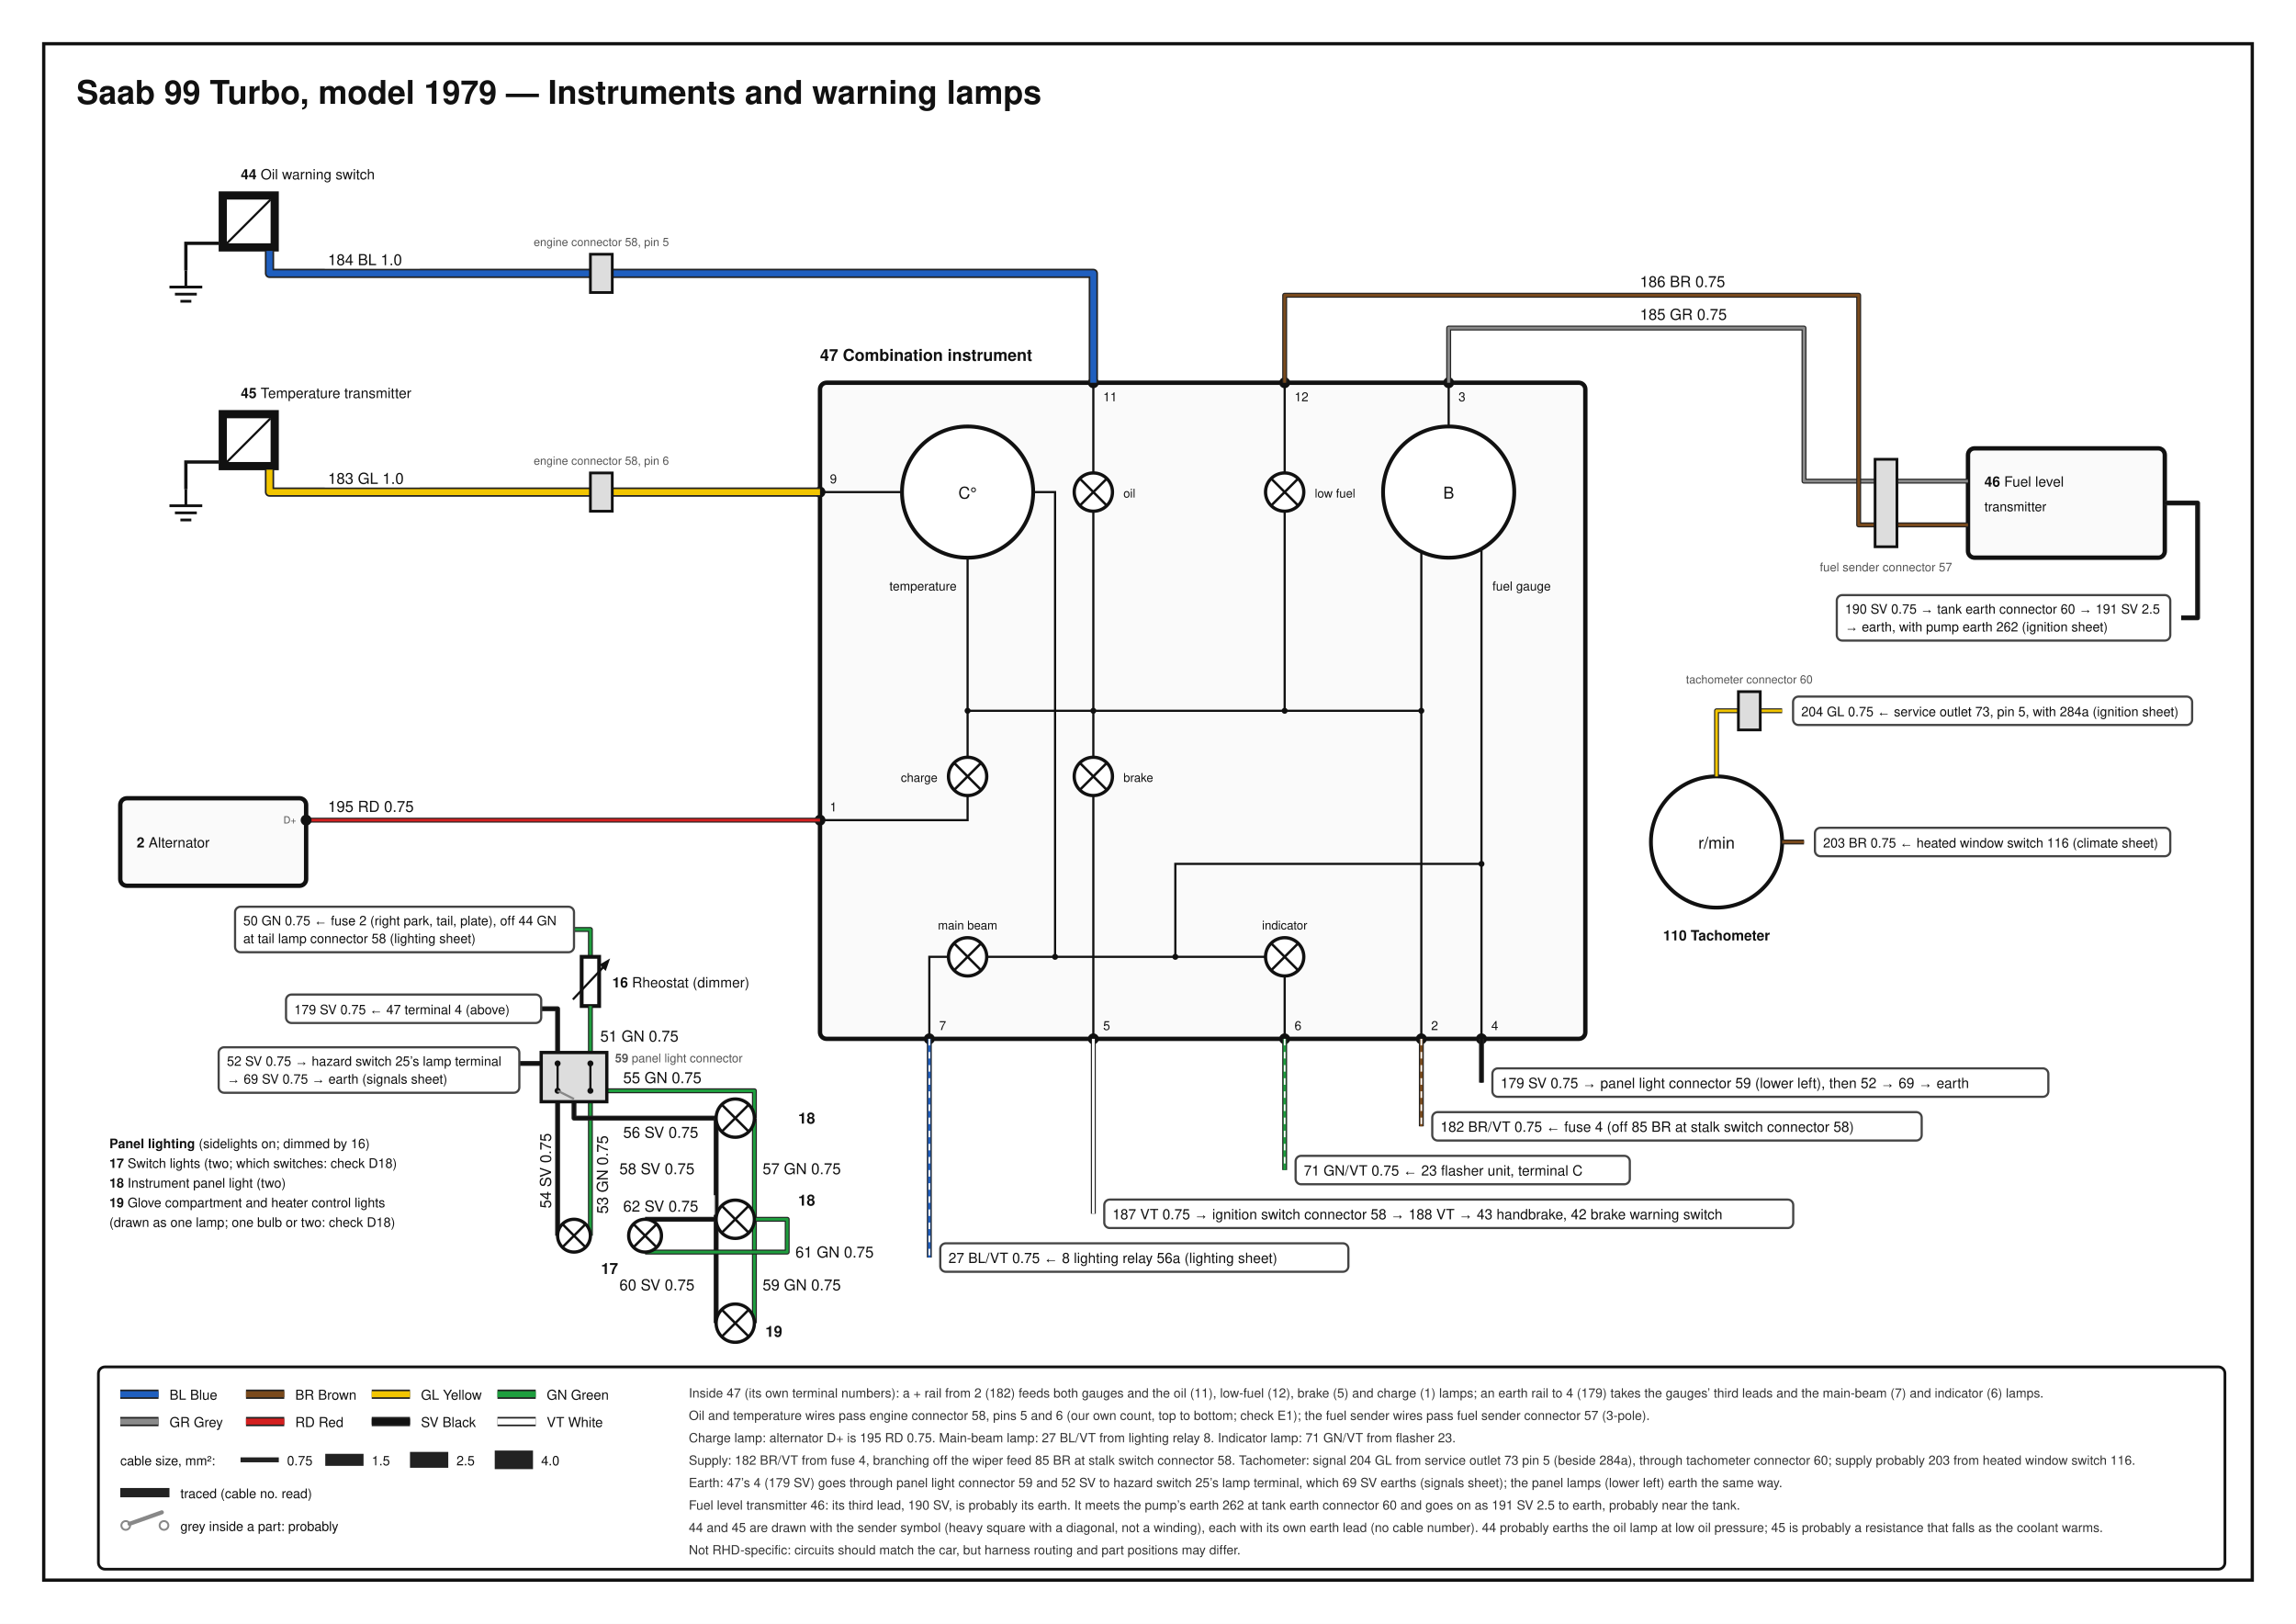
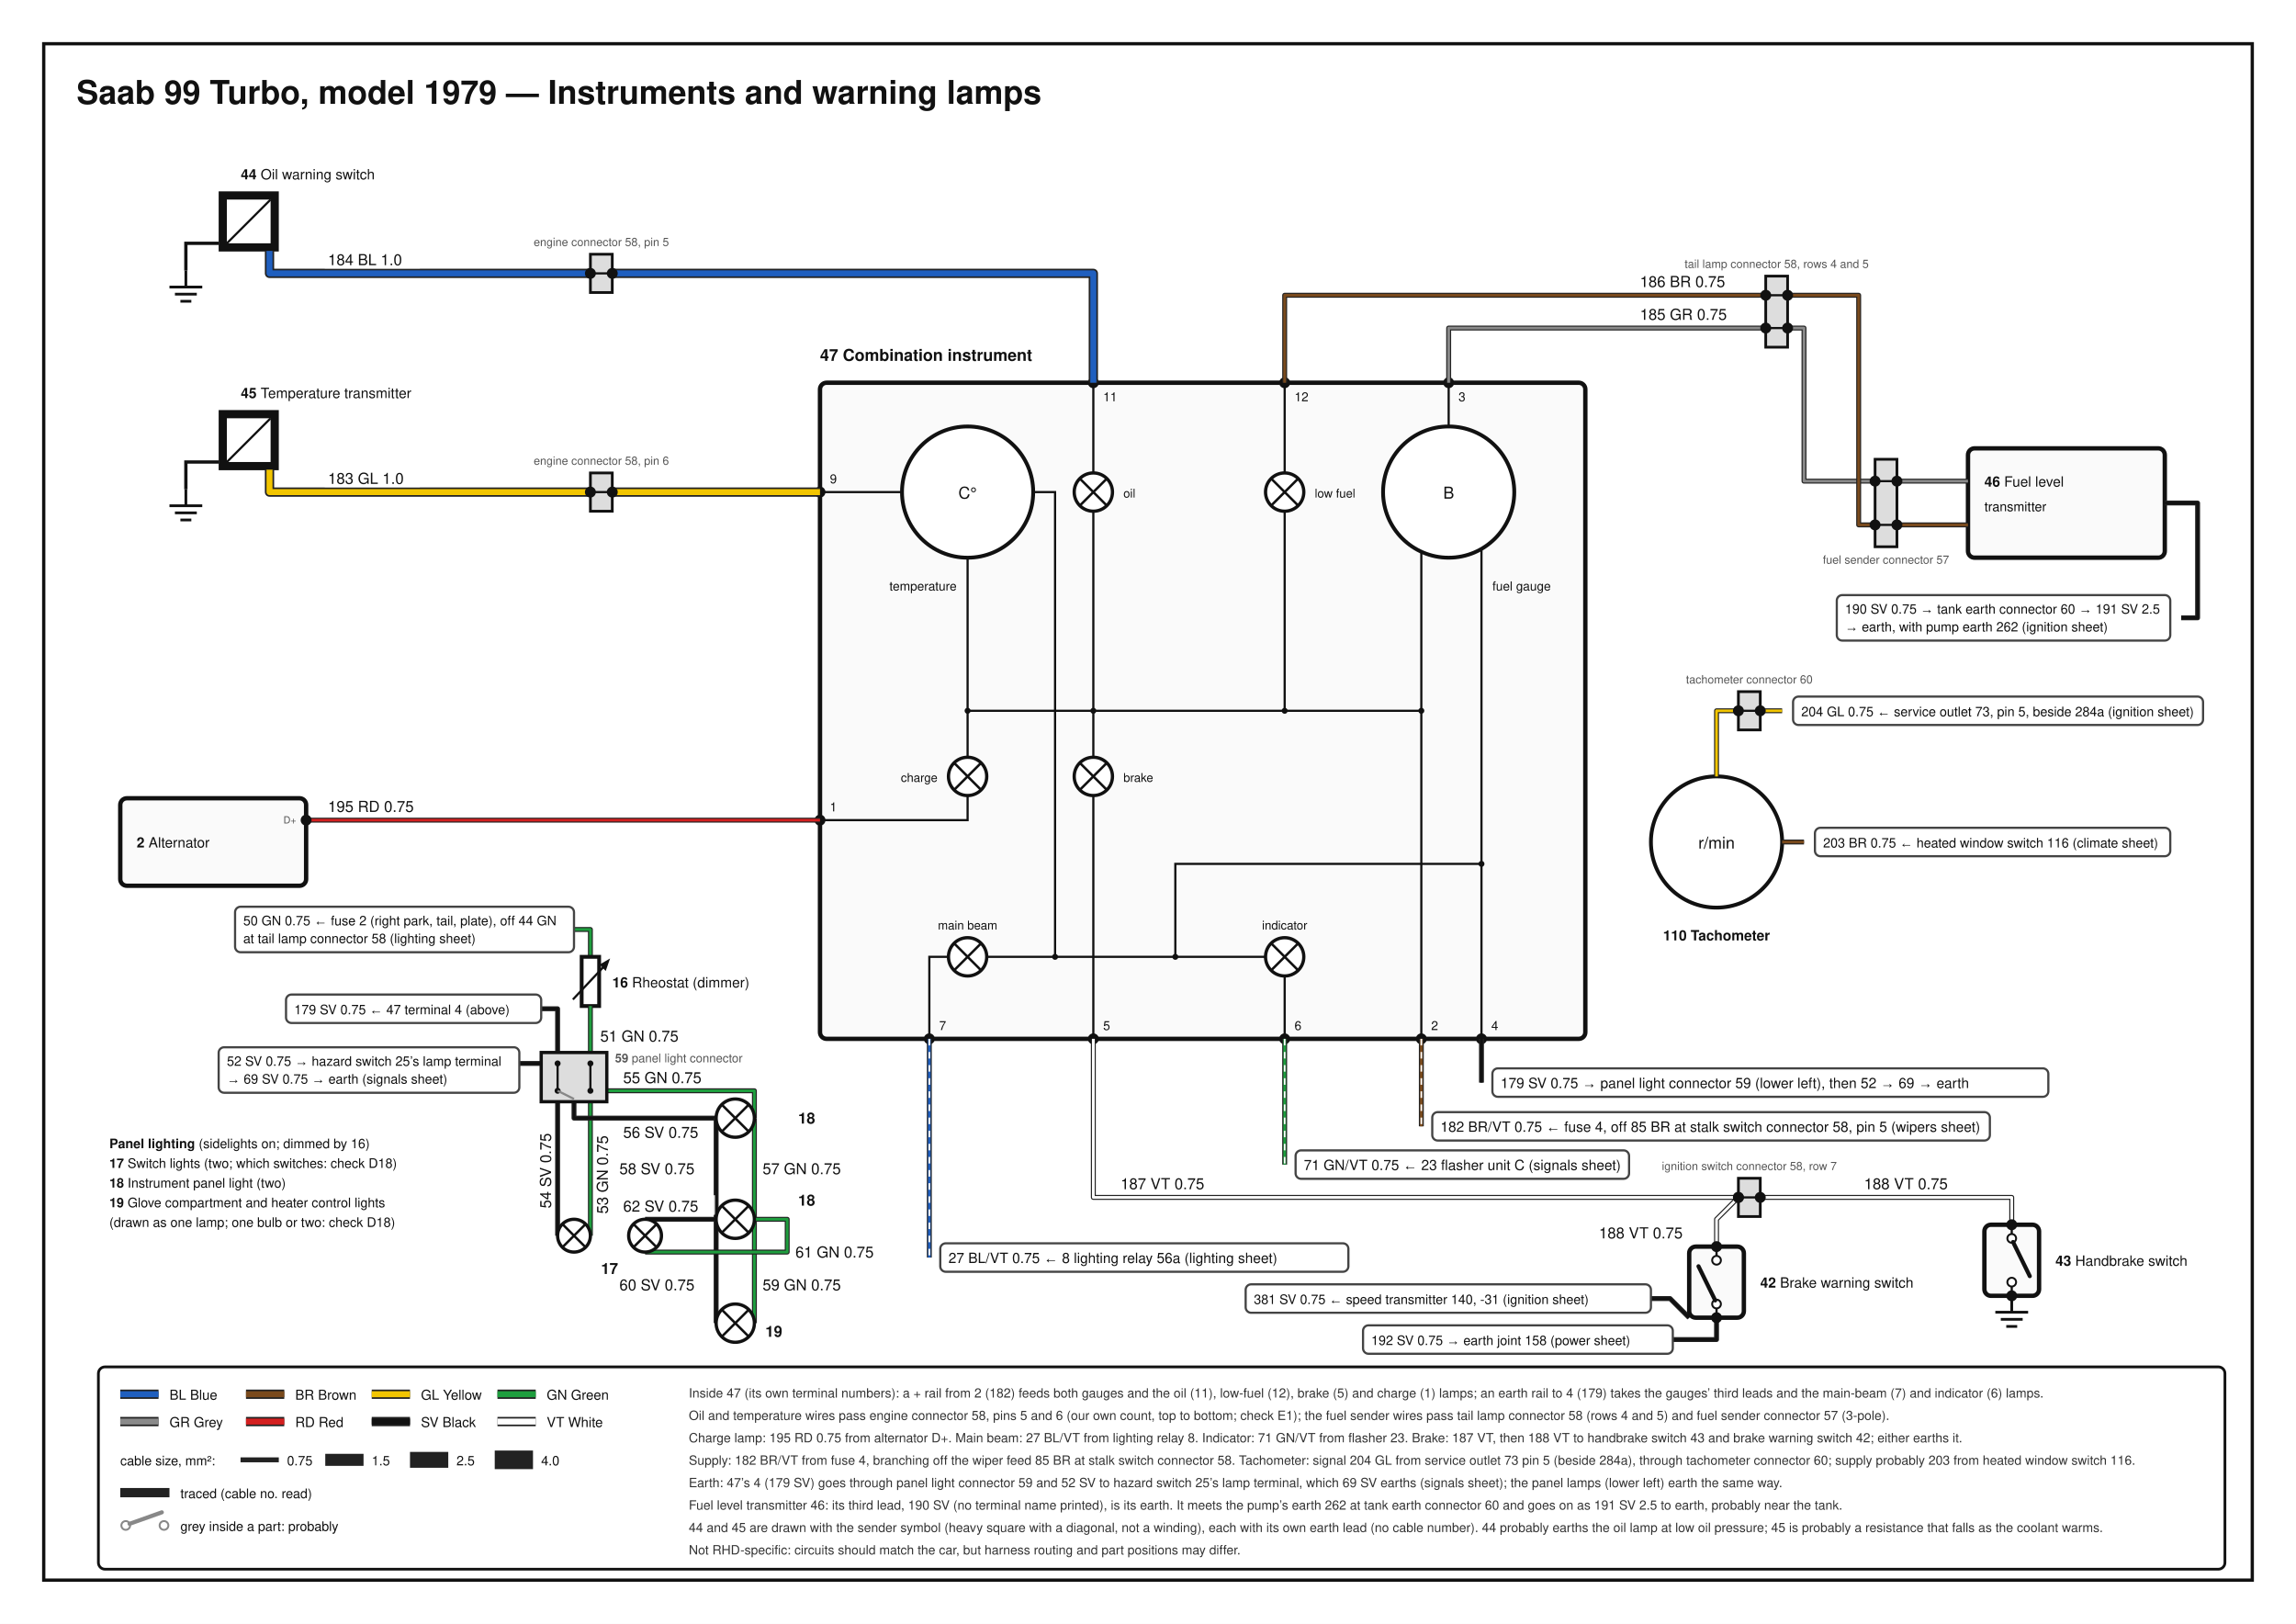
<svg xmlns="http://www.w3.org/2000/svg" width="420mm" height="297mm" viewBox="0 0 420 297" font-family="Helvetica, Arial, sans-serif">
  <rect width="420" height="297" fill="#fff" />
  <rect x="8" y="8" width="404" height="281" fill="none" stroke="#111" stroke-width=".6" />
  <text x="14" y="19" font-size="6" text-anchor="start" font-weight="bold" fill="#111">Saab 99 Turbo, model 1979 — Instruments and warning lamps</text>
  <rect x="150" y="70" width="140" height="120" rx="1.2" fill="#fafafa" stroke="#111" stroke-width="0.8" />
  <text x="150" y="66" font-size="3" text-anchor="start" font-weight="bold" fill="#111">47 Combination instrument</text>
  <circle cx="150" cy="90" r="1.0" fill="#111" />
  <text x="151.8" y="88.4" font-size="2.3" text-anchor="start" font-weight="normal" fill="#111">9</text>
  <circle cx="150" cy="150" r="1.0" fill="#111" />
  <text x="151.8" y="148.4" font-size="2.3" text-anchor="start" font-weight="normal" fill="#111">1</text>
  <circle cx="200" cy="70" r="1.0" fill="#111" />
  <text x="201.8" y="73.4" font-size="2.3" text-anchor="start" font-weight="normal" fill="#111">11</text>
  <circle cx="235" cy="70" r="1.0" fill="#111" />
  <text x="236.8" y="73.4" font-size="2.3" text-anchor="start" font-weight="normal" fill="#111">12</text>
  <circle cx="265" cy="70" r="1.0" fill="#111" />
  <text x="266.8" y="73.4" font-size="2.3" text-anchor="start" font-weight="normal" fill="#111">3</text>
  <circle cx="170" cy="190" r="1.0" fill="#111" />
  <text x="171.8" y="188.4" font-size="2.3" text-anchor="start" font-weight="normal" fill="#111">7</text>
  <circle cx="200" cy="190" r="1.0" fill="#111" />
  <text x="201.8" y="188.4" font-size="2.3" text-anchor="start" font-weight="normal" fill="#111">5</text>
  <circle cx="235" cy="190" r="1.0" fill="#111" />
  <text x="236.8" y="188.4" font-size="2.3" text-anchor="start" font-weight="normal" fill="#111">6</text>
  <circle cx="260" cy="190" r="1.0" fill="#111" />
  <text x="261.8" y="188.4" font-size="2.3" text-anchor="start" font-weight="normal" fill="#111">2</text>
  <circle cx="271" cy="190" r="1.0" fill="#111" />
  <text x="272.8" y="188.4" font-size="2.3" text-anchor="start" font-weight="normal" fill="#111">4</text>
  <circle cx="177" cy="90" r="12" fill="#fff" stroke="#111" stroke-width=".7" />
  <text x="177" y="91.2" font-size="3" text-anchor="middle" font-weight="normal" fill="#111">C°</text>
  <path d="M150,90 L165,90" fill="none" stroke="#111" stroke-width=".4" />
  <text x="175" y="108" font-size="2.3" text-anchor="end" font-weight="normal" fill="#111">temperature</text>
  <path d="M177,102 L177,130" fill="none" stroke="#111" stroke-width=".4" />
  <circle cx="177" cy="130" r=".55" fill="#111" />
  <path d="M189,90 L193,90 L193,175" fill="none" stroke="#111" stroke-width=".4" />
  <circle cx="193" cy="175" r=".55" fill="#111" />
  <circle cx="265" cy="90" r="12" fill="#fff" stroke="#111" stroke-width=".7" />
  <text x="265" y="91.2" font-size="3" text-anchor="middle" font-weight="normal" fill="#111">B</text>
  <path d="M265,70 L265,78" fill="none" stroke="#111" stroke-width=".4" />
  <text x="273" y="108" font-size="2.3" text-anchor="start" font-weight="normal" fill="#111">fuel gauge</text>
  <path d="M260,100.91 L260,190" fill="none" stroke="#111" stroke-width=".4" />
  <circle cx="260" cy="130" r=".55" fill="#111" />
  <path d="M271,100.39 L271,190" fill="none" stroke="#111" stroke-width=".4" />
  <circle cx="271" cy="158" r=".55" fill="#111" />
  <path d="M177,130 L260,130" fill="none" stroke="#111" stroke-width=".4" />
  <path d="M200,70 L200,86.5" fill="none" stroke="#111" stroke-width=".4" />
  <circle cx="200" cy="90" r="3.5" fill="#fff" stroke="#111" stroke-width=".6" />
  <path d="M197.55,87.55 L202.45,92.45 M197.55,92.45 L202.45,87.55" stroke="#111" stroke-width=".45" />
  <path d="M200,93.5 L200,130" fill="none" stroke="#111" stroke-width=".4" />
  <circle cx="200" cy="130" r=".55" fill="#111" />
  <text x="205.5" y="91" font-size="2.2" text-anchor="start" font-weight="normal" fill="#111">oil</text>
  <path d="M235,70 L235,86.5" fill="none" stroke="#111" stroke-width=".4" />
  <circle cx="235" cy="90" r="3.5" fill="#fff" stroke="#111" stroke-width=".6" />
  <path d="M232.55,87.55 L237.45,92.45 M232.55,92.45 L237.45,87.55" stroke="#111" stroke-width=".45" />
  <path d="M235,93.5 L235,130" fill="none" stroke="#111" stroke-width=".4" />
  <circle cx="235" cy="130" r=".55" fill="#111" />
  <text x="240.5" y="91" font-size="2.2" text-anchor="start" font-weight="normal" fill="#111">low fuel</text>
  <path d="M200,130 L200,138.5" fill="none" stroke="#111" stroke-width=".4" />
  <circle cx="200" cy="142" r="3.5" fill="#fff" stroke="#111" stroke-width=".6" />
  <path d="M197.55,139.55 L202.45,144.45 M197.55,144.45 L202.45,139.55" stroke="#111" stroke-width=".45" />
  <path d="M200,145.5 L200,190" fill="none" stroke="#111" stroke-width=".4" />
  <text x="205.5" y="143" font-size="2.2" text-anchor="start" font-weight="normal" fill="#111">brake</text>
  <path d="M177,130 L177,138.5" fill="none" stroke="#111" stroke-width=".4" />
  <circle cx="177" cy="142" r="3.5" fill="#fff" stroke="#111" stroke-width=".6" />
  <path d="M174.55,139.55 L179.45,144.45 M174.55,144.45 L179.45,139.55" stroke="#111" stroke-width=".45" />
  <path d="M177,145.5 L177,150 L150,150" fill="none" stroke="#111" stroke-width=".4" />
  <text x="171.5" y="143" font-size="2.2" text-anchor="end" font-weight="normal" fill="#111">charge</text>
  <circle cx="177" cy="175" r="3.5" fill="#fff" stroke="#111" stroke-width=".6" />
  <path d="M174.55,172.55 L179.45,177.45 M174.55,177.45 L179.45,172.55" stroke="#111" stroke-width=".45" />
  <path d="M173.5,175 L170,175 L170,190" fill="none" stroke="#111" stroke-width=".4" />
  <text x="177" y="170" font-size="2.2" text-anchor="middle" font-weight="normal" fill="#111">main beam</text>
  <path d="M180.5,175 L231.5,175" fill="none" stroke="#111" stroke-width=".4" />
  <circle cx="215" cy="175" r=".55" fill="#111" />
  <path d="M215,175 L215,158 L271,158" fill="none" stroke="#111" stroke-width=".4" />
  <circle cx="235" cy="175" r="3.5" fill="#fff" stroke="#111" stroke-width=".6" />
  <path d="M232.55,172.55 L237.45,177.45 M232.55,177.45 L237.45,172.55" stroke="#111" stroke-width=".45" />
  <path d="M235,178.5 L235,190" fill="none" stroke="#111" stroke-width=".4" />
  <text x="235" y="170" font-size="2.2" text-anchor="middle" font-weight="normal" fill="#111">indicator</text>
  <rect x="40.75" y="35.75" width="9.5" height="9.5" fill="#fff" stroke="#111" stroke-width="1.5" />
  <path d="M41.5,44.5 L49.5,36.5" stroke="#111" stroke-width=".4" />
  <path d="M40,44.5 h-6 v5" stroke="#111" stroke-width=".6" fill="none" />
  <path d="M34,49.5 v3 M31,52.5 h6 M32,53.8 h4 M33,55.1 h2" stroke="#111" stroke-width=".5" fill="none" />
  <text x="45.5" y="32.8" font-size="2.6" text-anchor="middle" font-weight="bold" fill="#111">44</text>
  <text x="47.69" y="32.8" font-size="2.6" text-anchor="start" font-weight="normal" fill="#111">Oil warning switch</text>
  <path d="M49.3,45.9 L49.3,50 L200,50 L200,70" fill="none" stroke="#222" stroke-width="1.7" stroke-linejoin="round" />
  <path d="M49.3,45.9 L49.3,50 L200,50 L200,70" fill="none" stroke="#1f5fbf" stroke-width="1.1" stroke-linejoin="round" />
  <rect x="59.4" y="45.5" width="17.4" height="3.6" fill="#fff" opacity=".85" />
  <text x="60" y="48.5" font-size="2.8" text-anchor="start" font-weight="normal" fill="#111">184 BL 1.0</text>
  <rect x="108" y="46.5" width="4" height="7" fill="#ddd" stroke="#111" stroke-width=".5" />
+   <path d="M108,50 L112,50" fill="none" stroke="#111" stroke-width=".4" />
+   <circle cx="108" cy="50" r="1.0" fill="#111" />
+   <circle cx="112" cy="50" r="1.0" fill="#111" />
  <text x="110" y="45.0" font-size="2.1" text-anchor="middle" font-weight="normal" fill="#555">engine connector 58, pin 5</text>
  <rect x="40.75" y="75.75" width="9.5" height="9.5" fill="#fff" stroke="#111" stroke-width="1.5" />
  <path d="M41.5,84.5 L49.5,76.5" stroke="#111" stroke-width=".4" />
  <path d="M40,84.5 h-6 v5" stroke="#111" stroke-width=".6" fill="none" />
  <path d="M34,89.5 v3 M31,92.5 h6 M32,93.8 h4 M33,95.1 h2" stroke="#111" stroke-width=".5" fill="none" />
  <text x="45.5" y="72.8" font-size="2.6" text-anchor="middle" font-weight="bold" fill="#111">45</text>
  <text x="47.69" y="72.8" font-size="2.6" text-anchor="start" font-weight="normal" fill="#111">Temperature transmitter</text>
  <path d="M49.3,85.9 L49.3,90 L150,90" fill="none" stroke="#222" stroke-width="1.7" stroke-linejoin="round" />
  <path d="M49.3,85.9 L49.3,90 L150,90" fill="none" stroke="#f2c500" stroke-width="1.1" stroke-linejoin="round" />
  <rect x="59.4" y="85.5" width="17.4" height="3.6" fill="#fff" opacity=".85" />
  <text x="60" y="88.5" font-size="2.8" text-anchor="start" font-weight="normal" fill="#111">183 GL 1.0</text>
  <rect x="108" y="86.5" width="4" height="7" fill="#ddd" stroke="#111" stroke-width=".5" />
+   <path d="M108,90 L112,90" fill="none" stroke="#111" stroke-width=".4" />
+   <circle cx="108" cy="90" r="1.0" fill="#111" />
+   <circle cx="112" cy="90" r="1.0" fill="#111" />
  <text x="110" y="85.0" font-size="2.1" text-anchor="middle" font-weight="normal" fill="#555">engine connector 58, pin 6</text>
  <rect x="22" y="146" width="34" height="16" rx="1.2" fill="#fafafa" stroke="#111" stroke-width="0.8" />
  <text x="25" y="155" font-size="2.6" text-anchor="start" font-weight="normal" fill="#111">
    <tspan font-weight="bold">2</tspan> Alternator</text>
  <path d="M56,150 L150,150" fill="none" stroke="#222" stroke-width="0.9" stroke-linejoin="round" />
  <path d="M56,150 L150,150" fill="none" stroke="#d42020" stroke-width="0.5" stroke-linejoin="round" />
  <rect x="59.4" y="145.5" width="19.02" height="3.6" fill="#fff" opacity=".85" />
  <text x="60" y="148.5" font-size="2.8" text-anchor="start" font-weight="normal" fill="#111">195 RD 0.75</text>
  <circle cx="56" cy="150" r="1.0" fill="#111" />
  <text x="54.2" y="150.6" font-size="1.8" text-anchor="end" font-weight="normal" fill="#555">D+</text>
  <rect x="360" y="82" width="36" height="20" rx="1.2" fill="#fafafa" stroke="#111" stroke-width="0.8" />
  <text x="363" y="89" font-size="2.6" text-anchor="start" font-weight="normal" fill="#111">
    <tspan font-weight="bold">46</tspan> Fuel level</text>
  <text x="363" y="93.5" font-size="2.4" text-anchor="start" font-weight="normal" fill="#111">transmitter</text>
  <path d="M360,88 L330,88 L330,60 L265,60 L265,70" fill="none" stroke="#222" stroke-width="0.9" stroke-linejoin="round" />
  <path d="M360,88 L330,88 L330,60 L265,60 L265,70" fill="none" stroke="#8a8a8a" stroke-width="0.5" stroke-linejoin="round" />
  <rect x="299.4" y="55.5" width="19.02" height="3.6" fill="#fff" opacity=".85" />
  <text x="300" y="58.5" font-size="2.8" text-anchor="start" font-weight="normal" fill="#111">185 GR 0.75</text>
  <path d="M360,96 L340,96 L340,54 L235,54 L235,70" fill="none" stroke="#222" stroke-width="0.9" stroke-linejoin="round" />
  <path d="M360,96 L340,96 L340,54 L235,54 L235,70" fill="none" stroke="#7a4a1c" stroke-width="0.5" stroke-linejoin="round" />
  <rect x="299.4" y="49.5" width="19.02" height="3.6" fill="#fff" opacity=".85" />
  <text x="300" y="52.5" font-size="2.8" text-anchor="start" font-weight="normal" fill="#111">186 BR 0.75</text>
-   <rect x="343" y="84" width="4" height="16" fill="#ddd" stroke="#111" stroke-width=".5" />
-   <text x="345" y="104.5" font-size="2.2" text-anchor="middle" font-weight="normal" fill="#555">fuel sender connector 57</text>
+   <rect x="323" y="50.5" width="4" height="13" fill="#ddd" stroke="#111" stroke-width=".5" />
+   <path d="M323,54 L327,54" fill="none" stroke="#111" stroke-width=".4" />
+   <circle cx="323" cy="54" r="1.0" fill="#111" />
+   <circle cx="327" cy="54" r="1.0" fill="#111" />
+   <path d="M323,60 L327,60" fill="none" stroke="#111" stroke-width=".4" />
+   <circle cx="323" cy="60" r="1.0" fill="#111" />
+   <circle cx="327" cy="60" r="1.0" fill="#111" />
+   <text x="325" y="49.0" font-size="2.1" text-anchor="middle" font-weight="normal" fill="#555">tail lamp connector 58, rows 4 and 5</text>
+   <rect x="343" y="84.0" width="4" height="16" fill="#ddd" stroke="#111" stroke-width=".5" />
+   <path d="M343,88 L347,88" fill="none" stroke="#111" stroke-width=".4" />
+   <circle cx="343" cy="88" r="1.0" fill="#111" />
+   <circle cx="347" cy="88" r="1.0" fill="#111" />
+   <path d="M343,96 L347,96" fill="none" stroke="#111" stroke-width=".4" />
+   <circle cx="343" cy="96" r="1.0" fill="#111" />
+   <circle cx="347" cy="96" r="1.0" fill="#111" />
+   <text x="345" y="103.1" font-size="2.1" text-anchor="middle" font-weight="normal" fill="#555">fuel sender connector 57</text>
  <path d="M396,92 L402,92 L402,113 L399,113" fill="none" stroke="#222" stroke-width="0.9" stroke-linejoin="round" />
  <path d="M396,92 L402,92 L402,113 L399,113" fill="none" stroke="#111111" stroke-width="0.5" stroke-linejoin="round" />
  <rect x="336" y="108.84" width="61" height="8.32" rx="1" fill="#fff" stroke="#444" stroke-width=".4" />
  <text x="337.5" y="112.23" font-size="2.4" text-anchor="start" font-weight="normal" fill="#111">190 SV 0.75 <tspan font-family="Arial">→</tspan> tank earth connector 60 <tspan font-family="Arial">→</tspan> 191 SV 2.5</text>
  <text x="337.5" y="115.49" font-size="2.4" text-anchor="start" font-weight="normal" fill="#111">
    <tspan font-family="Arial">→</tspan> earth, with pump earth 262 (ignition sheet)</text>
  <circle cx="314" cy="154" r="12" fill="#fff" stroke="#111" stroke-width=".7" />
  <text x="314" y="155.2" font-size="3" text-anchor="middle" font-weight="normal" fill="#111">r/min</text>
  <text x="314" y="172" font-size="2.6" text-anchor="middle" font-weight="bold" fill="#111">110 Tachometer</text>
  <path d="M326,154 L330,154" fill="none" stroke="#222" stroke-width="0.9" stroke-linejoin="round" />
  <path d="M326,154 L330,154" fill="none" stroke="#7a4a1c" stroke-width="0.5" stroke-linejoin="round" />
  <rect x="332" y="151.4" width="65" height="5.2" rx="1" fill="#fff" stroke="#444" stroke-width=".4" />
  <text x="333.5" y="155" font-size="2.4" text-anchor="start" font-weight="normal" fill="#111">203 BR 0.75 <tspan font-family="Arial">←</tspan> heated window switch 116 (climate sheet)</text>
  <path d="M314,142 L314,130 L326,130" fill="none" stroke="#222" stroke-width="0.9" stroke-linejoin="round" />
  <path d="M314,142 L314,130 L326,130" fill="none" stroke="#f2c500" stroke-width="0.5" stroke-linejoin="round" />
  <rect x="318" y="126.5" width="4" height="7" fill="#ddd" stroke="#111" stroke-width=".5" />
+   <path d="M318,130 L322,130" fill="none" stroke="#111" stroke-width=".4" />
+   <circle cx="318" cy="130" r="1.0" fill="#111" />
+   <circle cx="322" cy="130" r="1.0" fill="#111" />
  <text x="320" y="125.0" font-size="2.1" text-anchor="middle" font-weight="normal" fill="#555">tachometer connector 60</text>
-   <rect x="328" y="127.4" width="73" height="5.2" rx="1" fill="#fff" stroke="#444" stroke-width=".4" />
-   <text x="329.5" y="131" font-size="2.4" text-anchor="start" font-weight="normal" fill="#111">204 GL 0.75 <tspan font-family="Arial">←</tspan> service outlet 73, pin 5, with 284a (ignition sheet)</text>
+   <rect x="328" y="127.4" width="75" height="5.2" rx="1" fill="#fff" stroke="#444" stroke-width=".4" />
+   <text x="329.5" y="131" font-size="2.4" text-anchor="start" font-weight="normal" fill="#111">204 GL 0.75 <tspan font-family="Arial">←</tspan> service outlet 73, pin 5, beside 284a (ignition sheet)</text>
  <path d="M271,190 L271,198" fill="none" stroke="#222" stroke-width="0.9" stroke-linejoin="round" />
  <path d="M271,190 L271,198" fill="none" stroke="#111111" stroke-width="0.5" stroke-linejoin="round" />
  <rect x="273" y="195.4" width="101.696" height="5.2" rx="1" fill="#fff" stroke="#444" stroke-width=".4" />
  <text x="274.5" y="199" font-size="2.6" text-anchor="start" font-weight="normal" fill="#111">179 SV 0.75 <tspan font-family="Arial">→</tspan> panel light connector 59 (lower left), then 52 <tspan font-family="Arial">→</tspan> 69 <tspan font-family="Arial">→</tspan> earth</text>
  <path d="M260,190 L260,206" fill="none" stroke="#222" stroke-width="0.9" stroke-linejoin="round" />
  <path d="M260,190 L260,206" fill="none" stroke="#7a4a1c" stroke-width="0.5" stroke-linejoin="round" />
  <path d="M260,190 L260,206" fill="none" stroke="#ffffff" stroke-width="0.3" stroke-dasharray="1.2 1.2" />
-   <rect x="262" y="203.4" width="89.528" height="5.2" rx="1" fill="#fff" stroke="#444" stroke-width=".4" />
-   <text x="263.5" y="207" font-size="2.6" text-anchor="start" font-weight="normal" fill="#111">182 BR/VT 0.75 <tspan font-family="Arial">←</tspan> fuse 4 (off 85 BR at stalk switch connector 58)</text>
-   <path d="M235,190 L235,214" fill="none" stroke="#222" stroke-width="0.9" stroke-linejoin="round" />
-   <path d="M235,190 L235,214" fill="none" stroke="#1e9e3e" stroke-width="0.5" stroke-linejoin="round" />
-   <path d="M235,190 L235,214" fill="none" stroke="#ffffff" stroke-width="0.3" stroke-dasharray="1.2 1.2" />
-   <rect x="237" y="211.4" width="61.136" height="5.2" rx="1" fill="#fff" stroke="#444" stroke-width=".4" />
-   <text x="238.5" y="215" font-size="2.6" text-anchor="start" font-weight="normal" fill="#111">71 GN/VT 0.75 <tspan font-family="Arial">←</tspan> 23 flasher unit, terminal C</text>
-   <path d="M200,190 L200,222" fill="none" stroke="#222" stroke-width="0.9" stroke-linejoin="round" />
-   <path d="M200,190 L200,222" fill="none" stroke="#ffffff" stroke-width="0.5" stroke-linejoin="round" />
-   <rect x="202" y="219.4" width="126.032" height="5.2" rx="1" fill="#fff" stroke="#444" stroke-width=".4" />
-   <text x="203.5" y="223" font-size="2.6" text-anchor="start" font-weight="normal" fill="#111">187 VT 0.75 <tspan font-family="Arial">→</tspan> ignition switch connector 58 <tspan font-family="Arial">→</tspan> 188 VT <tspan font-family="Arial">→</tspan> 43 handbrake, 42 brake warning switch</text>
+   <rect x="262" y="203.4" width="102" height="5.2" rx="1" fill="#fff" stroke="#444" stroke-width=".4" />
+   <text x="263.5" y="207" font-size="2.6" text-anchor="start" font-weight="normal" fill="#111">182 BR/VT 0.75 <tspan font-family="Arial">←</tspan> fuse 4, off 85 BR at stalk switch connector 58, pin 5 (wipers sheet)</text>
+   <path d="M235,190 L235,213" fill="none" stroke="#222" stroke-width="0.9" stroke-linejoin="round" />
+   <path d="M235,190 L235,213" fill="none" stroke="#1e9e3e" stroke-width="0.5" stroke-linejoin="round" />
+   <path d="M235,190 L235,213" fill="none" stroke="#ffffff" stroke-width="0.3" stroke-dasharray="1.2 1.2" />
+   <rect x="237" y="210.4" width="61" height="5.2" rx="1" fill="#fff" stroke="#444" stroke-width=".4" />
+   <text x="238.5" y="214" font-size="2.6" text-anchor="start" font-weight="normal" fill="#111">71 GN/VT 0.75 <tspan font-family="Arial">←</tspan> 23 flasher unit C (signals sheet)</text>
  <path d="M170,190 L170,230" fill="none" stroke="#222" stroke-width="0.9" stroke-linejoin="round" />
  <path d="M170,190 L170,230" fill="none" stroke="#1f5fbf" stroke-width="0.5" stroke-linejoin="round" />
  <path d="M170,190 L170,230" fill="none" stroke="#ffffff" stroke-width="0.3" stroke-dasharray="1.2 1.2" />
  <rect x="172" y="227.4" width="74.656" height="5.2" rx="1" fill="#fff" stroke="#444" stroke-width=".4" />
  <text x="173.5" y="231" font-size="2.6" text-anchor="start" font-weight="normal" fill="#111">27 BL/VT 0.75 <tspan font-family="Arial">←</tspan> 8 lighting relay 56a (lighting sheet)</text>
+   <path d="M200,190 L200,219 L318,219" fill="none" stroke="#222" stroke-width="0.9" stroke-linejoin="round" />
+   <path d="M200,190 L200,219 L318,219" fill="none" stroke="#ffffff" stroke-width="0.5" stroke-linejoin="round" />
+   <rect x="204.4" y="214.5" width="19.02" height="3.6" fill="#fff" opacity=".85" />
+   <text x="205" y="217.5" font-size="2.8" text-anchor="start" font-weight="normal" fill="#111">187 VT 0.75</text>
+   <path d="M322,219 L368,219 L368,224" fill="none" stroke="#222" stroke-width="0.9" stroke-linejoin="round" />
+   <path d="M322,219 L368,219 L368,224" fill="none" stroke="#ffffff" stroke-width="0.5" stroke-linejoin="round" />
+   <rect x="340.4" y="214.5" width="19.02" height="3.6" fill="#fff" opacity=".85" />
+   <text x="341" y="217.5" font-size="2.8" text-anchor="start" font-weight="normal" fill="#111">188 VT 0.75</text>
+   <path d="M318,219 L314,223 L314,228" fill="none" stroke="#222" stroke-width="0.9" stroke-linejoin="round" />
+   <path d="M318,219 L314,223 L314,228" fill="none" stroke="#ffffff" stroke-width="0.5" stroke-linejoin="round" />
+   <rect x="291.9" y="223.5" width="19.02" height="3.6" fill="#fff" opacity=".85" />
+   <text x="292.5" y="226.5" font-size="2.8" text-anchor="start" font-weight="normal" fill="#111">188 VT 0.75</text>
+   <path d="M314,241 L314,245 L306,245" fill="none" stroke="#222" stroke-width="0.9" stroke-linejoin="round" />
+   <path d="M314,241 L314,245 L306,245" fill="none" stroke="#111111" stroke-width="0.5" stroke-linejoin="round" />
+   <rect x="249.336" y="242.4" width="56.664" height="5.2" rx="1" fill="#fff" stroke="#444" stroke-width=".4" />
+   <text x="250.836" y="246" font-size="2.4" text-anchor="start" font-weight="normal" fill="#111">192 SV 0.75 <tspan font-family="Arial">→</tspan> earth joint 158 (power sheet)</text>
+   <path d="M302,237.5 L305.5,237.5 L309.0,241" fill="none" stroke="#222" stroke-width="0.9" stroke-linejoin="round" />
+   <path d="M302,237.5 L305.5,237.5 L309.0,241" fill="none" stroke="#111111" stroke-width="0.5" stroke-linejoin="round" />
+   <rect x="227.864" y="234.9" width="74.136" height="5.2" rx="1" fill="#fff" stroke="#444" stroke-width=".4" />
+   <text x="229.364" y="238.5" font-size="2.4" text-anchor="start" font-weight="normal" fill="#111">381 SV 0.75 <tspan font-family="Arial">←</tspan> speed transmitter 140, -31 (ignition sheet)</text>
+   <rect x="318" y="215.5" width="4" height="7" fill="#ddd" stroke="#111" stroke-width=".5" />
+   <path d="M318,219 L322,219" fill="none" stroke="#111" stroke-width=".4" />
+   <circle cx="318" cy="219" r="1.0" fill="#111" />
+   <circle cx="322" cy="219" r="1.0" fill="#111" />
+   <text x="320" y="214.0" font-size="2.1" text-anchor="middle" font-weight="normal" fill="#555">ignition switch connector 58, row 7</text>
+   <rect x="309.0" y="228" width="10" height="13" rx="1.2" fill="#fafafa" stroke="#111" stroke-width="0.8" />
+   <path d="M314,228 L314,229.7" fill="none" stroke="#111" stroke-width=".4" />
+   <circle cx="314" cy="230.5" r=".8" fill="#fff" stroke="#111" stroke-width=".35" />
+   <circle cx="314" cy="238.5" r=".8" fill="#fff" stroke="#111" stroke-width=".35" />
+   <path d="M314,239.3 L314,241" fill="none" stroke="#111" stroke-width=".4" />
+   <path d="M313.76,237.84 L310.7,231.6" stroke="#111" stroke-width=".75" stroke-linecap="round" />
+   <circle cx="314" cy="228" r="1.0" fill="#111" />
+   <circle cx="314" cy="241" r="1.0" fill="#111" />
+   <text x="322.0" y="235.5" font-size="2.6" text-anchor="start" font-weight="normal" fill="#111">
+     <tspan font-weight="bold">42</tspan> Brake warning switch</text>
+   <rect x="363.0" y="224" width="10" height="13" rx="1.2" fill="#fafafa" stroke="#111" stroke-width="0.8" />
+   <path d="M368,224 L368,225.7" fill="none" stroke="#111" stroke-width=".4" />
+   <circle cx="368" cy="226.5" r=".8" fill="#fff" stroke="#111" stroke-width=".35" />
+   <circle cx="368" cy="234.5" r=".8" fill="#fff" stroke="#111" stroke-width=".35" />
+   <path d="M368,235.3 L368,237" fill="none" stroke="#111" stroke-width=".4" />
+   <path d="M368.24,227.16 L371.3,233.4" stroke="#111" stroke-width=".75" stroke-linecap="round" />
+   <circle cx="368" cy="224" r="1.0" fill="#111" />
+   <circle cx="368" cy="237" r="1.0" fill="#111" />
+   <text x="376.0" y="231.5" font-size="2.6" text-anchor="start" font-weight="normal" fill="#111">
+     <tspan font-weight="bold">43</tspan> Handbrake switch</text>
+   <path d="M368,237 v3 M365,240 h6 M366,241.3 h4 M367,242.6 h2" stroke="#111" stroke-width=".5" fill="none" />
+   <circle cx="318" cy="219" r="1.0" fill="#111" />
  <path d="M105,170 L108,170 L108,175" fill="none" stroke="#222" stroke-width="0.9" stroke-linejoin="round" />
  <path d="M105,170 L108,170 L108,175" fill="none" stroke="#1e9e3e" stroke-width="0.5" stroke-linejoin="round" />
  <rect x="43" y="165.84" width="62" height="8.32" rx="1" fill="#fff" stroke="#444" stroke-width=".4" />
  <text x="44.5" y="169.23" font-size="2.4" text-anchor="start" font-weight="normal" fill="#111">50 GN 0.75 <tspan font-family="Arial">←</tspan> fuse 2 (right park, tail, plate), off 44 GN</text>
  <text x="44.5" y="172.49" font-size="2.4" text-anchor="start" font-weight="normal" fill="#111">at tail lamp connector 58 (lighting sheet)</text>
  <rect x="106.4" y="175" width="3.2" height="9" fill="#fff" stroke="#111" stroke-width=".7" />
  <path d="M104.8,182.8 L111.0,176.2" stroke="#111" stroke-width=".4" />
  <path d="M111.6,175.3 L109.7,176.4 L110.8,177.6 Z" fill="#111" />
  <text x="112" y="180.6" font-size="2.6" text-anchor="start" font-weight="normal" fill="#111">
    <tspan font-weight="bold">16</tspan> Rheostat (dimmer)</text>
  <path d="M108,184 L108,194.5" fill="none" stroke="#222" stroke-width="0.9" stroke-linejoin="round" />
  <path d="M108,184 L108,194.5" fill="none" stroke="#1e9e3e" stroke-width="0.5" stroke-linejoin="round" />
  <rect x="109.2" y="187.5" width="17.4" height="3.6" fill="#fff" opacity=".85" />
  <text x="109.8" y="190.5" font-size="2.8" text-anchor="start" font-weight="normal" fill="#111">51 GN 0.75</text>
  <path d="M102,194.5 L102,184.5 L99,184.5" fill="none" stroke="#222" stroke-width="0.9" stroke-linejoin="round" />
  <path d="M102,194.5 L102,184.5 L99,184.5" fill="none" stroke="#111111" stroke-width="0.5" stroke-linejoin="round" />
  <rect x="52.32" y="181.9" width="46.68" height="5.2" rx="1" fill="#fff" stroke="#444" stroke-width=".4" />
  <text x="53.82" y="185.5" font-size="2.4" text-anchor="start" font-weight="normal" fill="#111">179 SV 0.75 <tspan font-family="Arial">←</tspan> 47 terminal 4 (above)</text>
  <path d="M102,194.5 L95,194.5" fill="none" stroke="#222" stroke-width="0.9" stroke-linejoin="round" />
  <path d="M102,194.5 L95,194.5" fill="none" stroke="#111111" stroke-width="0.5" stroke-linejoin="round" />
  <rect x="40" y="191.54" width="55" height="8.32" rx="1" fill="#fff" stroke="#444" stroke-width=".4" />
  <text x="41.5" y="194.93" font-size="2.4" text-anchor="start" font-weight="normal" fill="#111">52 SV 0.75 <tspan font-family="Arial">→</tspan> hazard switch 25’s lamp terminal</text>
  <text x="41.5" y="198.19" font-size="2.4" text-anchor="start" font-weight="normal" fill="#111">
    <tspan font-family="Arial">→</tspan> 69 SV 0.75 <tspan font-family="Arial">→</tspan> earth (signals sheet)</text>
  <path d="M102,199.5 L102,226" fill="none" stroke="#222" stroke-width="0.9" stroke-linejoin="round" />
  <path d="M102,199.5 L102,226" fill="none" stroke="#111111" stroke-width="0.5" stroke-linejoin="round" />
  <text x="100.8" y="221" font-size="2.8" text-anchor="start" font-weight="normal" fill="#111" transform="rotate(-90 100.8 221)">54 SV 0.75</text>
  <path d="M108,199.5 L108,226" fill="none" stroke="#222" stroke-width="0.9" stroke-linejoin="round" />
  <path d="M108,199.5 L108,226" fill="none" stroke="#1e9e3e" stroke-width="0.5" stroke-linejoin="round" />
  <text x="111.2" y="222" font-size="2.8" text-anchor="start" font-weight="normal" fill="#111" transform="rotate(-90 111.2 222)">53 GN 0.75</text>
  <path d="M108,199.5 L138,199.5 L138,204.5" fill="none" stroke="#222" stroke-width="0.9" stroke-linejoin="round" />
  <path d="M108,199.5 L138,199.5 L138,204.5" fill="none" stroke="#1e9e3e" stroke-width="0.5" stroke-linejoin="round" />
  <rect x="113.4" y="195.1" width="17.4" height="3.6" fill="#fff" opacity=".85" />
  <text x="114" y="198.1" font-size="2.8" text-anchor="start" font-weight="normal" fill="#111">55 GN 0.75</text>
  <path d="M105,201.0 L105,204.5 L131,204.5" fill="none" stroke="#222" stroke-width="0.9" stroke-linejoin="round" />
  <path d="M105,201.0 L105,204.5 L131,204.5" fill="none" stroke="#111111" stroke-width="0.5" stroke-linejoin="round" />
  <rect x="113.4" y="205.1" width="17.4" height="3.6" fill="#fff" opacity=".85" />
  <text x="114" y="208.1" font-size="2.8" text-anchor="start" font-weight="normal" fill="#111">56 SV 0.75</text>
  <rect x="99" y="192.5" width="12" height="9.0" fill="#ddd" stroke="#111" stroke-width=".6" />
  <path d="M102,194.5 L102,199.5" fill="none" stroke="#111" stroke-width=".4" />
  <circle cx="102" cy="194.5" r=".55" fill="#111" />
  <circle cx="102" cy="199.5" r=".55" fill="#111" />
  <path d="M108,194.5 L108,199.5" fill="none" stroke="#111" stroke-width=".4" />
  <circle cx="108" cy="194.5" r=".55" fill="#111" />
  <circle cx="108" cy="199.5" r=".55" fill="#111" />
  <path d="M102,199.5 L105,201" fill="none" stroke="#888" stroke-width=".4" />
  <text x="112.5" y="194.3" font-size="2.2" text-anchor="start" font-weight="normal" fill="#555">
    <tspan font-weight="bold">59</tspan> panel light connector</text>
  <path d="M138,204.5 L138,223" fill="none" stroke="#222" stroke-width="0.9" stroke-linejoin="round" />
  <path d="M138,204.5 L138,223" fill="none" stroke="#1e9e3e" stroke-width="0.5" stroke-linejoin="round" />
  <rect x="138.9" y="211.75" width="17.4" height="3.6" fill="#fff" opacity=".85" />
  <text x="139.5" y="214.75" font-size="2.8" text-anchor="start" font-weight="normal" fill="#111">57 GN 0.75</text>
  <path d="M131,204.5 L131,223" fill="none" stroke="#222" stroke-width="0.9" stroke-linejoin="round" />
  <path d="M131,204.5 L131,223" fill="none" stroke="#111111" stroke-width="0.5" stroke-linejoin="round" />
  <rect x="112.7" y="211.75" width="17.4" height="3.6" fill="#fff" opacity=".85" />
  <text x="113.3" y="214.75" font-size="2.8" text-anchor="start" font-weight="normal" fill="#111">58 SV 0.75</text>
  <path d="M138,223 L138,242" fill="none" stroke="#222" stroke-width="0.9" stroke-linejoin="round" />
  <path d="M138,223 L138,242" fill="none" stroke="#1e9e3e" stroke-width="0.5" stroke-linejoin="round" />
  <rect x="138.9" y="233.0" width="17.4" height="3.6" fill="#fff" opacity=".85" />
  <text x="139.5" y="236.0" font-size="2.8" text-anchor="start" font-weight="normal" fill="#111">59 GN 0.75</text>
  <path d="M131,223 L131,242" fill="none" stroke="#222" stroke-width="0.9" stroke-linejoin="round" />
  <path d="M131,223 L131,242" fill="none" stroke="#111111" stroke-width="0.5" stroke-linejoin="round" />
  <rect x="112.7" y="233.0" width="17.4" height="3.6" fill="#fff" opacity=".85" />
  <text x="113.3" y="236.0" font-size="2.8" text-anchor="start" font-weight="normal" fill="#111">60 SV 0.75</text>
  <path d="M131,223 L118,223" fill="none" stroke="#222" stroke-width="0.9" stroke-linejoin="round" />
  <path d="M131,223 L118,223" fill="none" stroke="#111111" stroke-width="0.5" stroke-linejoin="round" />
  <rect x="113.4" y="218.6" width="17.4" height="3.6" fill="#fff" opacity=".85" />
  <text x="114" y="221.6" font-size="2.8" text-anchor="start" font-weight="normal" fill="#111">62 SV 0.75</text>
  <path d="M118,229 L144,229 L144,223 L138,223" fill="none" stroke="#222" stroke-width="0.9" stroke-linejoin="round" />
  <path d="M118,229 L144,229 L144,223 L138,223" fill="none" stroke="#1e9e3e" stroke-width="0.5" stroke-linejoin="round" />
  <rect x="144.9" y="227.0" width="17.4" height="3.6" fill="#fff" opacity=".85" />
  <text x="145.5" y="230" font-size="2.8" text-anchor="start" font-weight="normal" fill="#111">61 GN 0.75</text>
  <circle cx="134.5" cy="204.5" r="3.5" fill="#fff" stroke="#111" stroke-width=".6" />
  <path d="M132.05,202.05 L136.95,206.95 M132.05,206.95 L136.95,202.05" stroke="#111" stroke-width=".45" />
  <circle cx="134.5" cy="223" r="3.5" fill="#fff" stroke="#111" stroke-width=".6" />
  <path d="M132.05,220.55 L136.95,225.45 M132.05,225.45 L136.95,220.55" stroke="#111" stroke-width=".45" />
  <circle cx="134.5" cy="242" r="3.5" fill="#fff" stroke="#111" stroke-width=".6" />
  <path d="M132.05,239.55 L136.95,244.45 M132.05,244.45 L136.95,239.55" stroke="#111" stroke-width=".45" />
  <circle cx="105" cy="226" r="3" fill="#fff" stroke="#111" stroke-width=".6" />
  <path d="M102.9,223.9 L107.1,228.1 M102.9,228.1 L107.1,223.9" stroke="#111" stroke-width=".45" />
  <circle cx="118" cy="226" r="3" fill="#fff" stroke="#111" stroke-width=".6" />
  <path d="M115.9,223.9 L120.1,228.1 M115.9,228.1 L120.1,223.9" stroke="#111" stroke-width=".45" />
  <text x="146" y="205.5" font-size="2.8" text-anchor="start" font-weight="bold" fill="#111">18</text>
  <text x="146" y="220.5" font-size="2.8" text-anchor="start" font-weight="bold" fill="#111">18</text>
  <text x="140" y="244.5" font-size="2.8" text-anchor="start" font-weight="bold" fill="#111">19</text>
  <text x="111.5" y="233" font-size="2.8" text-anchor="middle" font-weight="bold" fill="#111">17</text>
  <text x="20" y="210.0" font-size="2.4" text-anchor="start" font-weight="normal" fill="#111">
    <tspan font-weight="bold">Panel lighting</tspan> (sidelights on; dimmed by 16)</text>
  <text x="20" y="213.6" font-size="2.4" text-anchor="start" font-weight="normal" fill="#111">
    <tspan font-weight="bold">17</tspan> Switch lights (two; which switches: check D18)</text>
  <text x="20" y="217.2" font-size="2.4" text-anchor="start" font-weight="normal" fill="#111">
    <tspan font-weight="bold">18</tspan> Instrument panel light (two)</text>
  <text x="20" y="220.8" font-size="2.4" text-anchor="start" font-weight="normal" fill="#111">
    <tspan font-weight="bold">19</tspan> Glove compartment and heater control lights</text>
  <text x="20" y="224.4" font-size="2.4" text-anchor="start" font-weight="normal" fill="#111">(drawn as one lamp; one bulb or two: check D18)</text>
  <rect x="18" y="250" width="389" height="37" rx="1.2" fill="#fff" stroke="#111" stroke-width="0.5" />
  <path d="M22,255 h7" stroke="#222" stroke-width="1.7" />
  <path d="M22,255 h7" stroke="#1f5fbf" stroke-width="1.1" />
  <text x="31" y="256" font-size="2.5" text-anchor="start" font-weight="normal" fill="#111">BL Blue</text>
  <path d="M45,255 h7" stroke="#222" stroke-width="1.7" />
  <path d="M45,255 h7" stroke="#7a4a1c" stroke-width="1.1" />
  <text x="54" y="256" font-size="2.5" text-anchor="start" font-weight="normal" fill="#111">BR Brown</text>
  <path d="M68,255 h7" stroke="#222" stroke-width="1.7" />
  <path d="M68,255 h7" stroke="#f2c500" stroke-width="1.1" />
  <text x="77" y="256" font-size="2.5" text-anchor="start" font-weight="normal" fill="#111">GL Yellow</text>
  <path d="M91,255 h7" stroke="#222" stroke-width="1.7" />
  <path d="M91,255 h7" stroke="#1e9e3e" stroke-width="1.1" />
  <text x="100" y="256" font-size="2.5" text-anchor="start" font-weight="normal" fill="#111">GN Green</text>
  <path d="M22,260 h7" stroke="#222" stroke-width="1.7" />
  <path d="M22,260 h7" stroke="#8a8a8a" stroke-width="1.1" />
  <text x="31" y="261" font-size="2.5" text-anchor="start" font-weight="normal" fill="#111">GR Grey</text>
  <path d="M45,260 h7" stroke="#222" stroke-width="1.7" />
  <path d="M45,260 h7" stroke="#d42020" stroke-width="1.1" />
  <text x="54" y="261" font-size="2.5" text-anchor="start" font-weight="normal" fill="#111">RD Red</text>
  <path d="M68,260 h7" stroke="#222" stroke-width="1.7" />
  <path d="M68,260 h7" stroke="#111111" stroke-width="1.1" />
  <text x="77" y="261" font-size="2.5" text-anchor="start" font-weight="normal" fill="#111">SV Black</text>
  <path d="M91,260 h7" stroke="#222" stroke-width="1.7" />
  <path d="M91,260 h7" stroke="#ffffff" stroke-width="1.1" />
  <text x="100" y="261" font-size="2.5" text-anchor="start" font-weight="normal" fill="#111">VT White</text>
  <text x="22" y="268" font-size="2.4" text-anchor="start" font-weight="normal" fill="#111">cable size, mm²:</text>
  <path d="M44,267 h7" stroke="#222" stroke-width="0.9" />
  <text x="52.5" y="268" font-size="2.4" text-anchor="start" font-weight="normal" fill="#111">0.75</text>
  <path d="M59.5,267 h7" stroke="#222" stroke-width="2.2" />
  <text x="68.0" y="268" font-size="2.4" text-anchor="start" font-weight="normal" fill="#111">1.5</text>
  <path d="M75.0,267 h7" stroke="#222" stroke-width="2.9" />
  <text x="83.5" y="268" font-size="2.4" text-anchor="start" font-weight="normal" fill="#111">2.5</text>
  <path d="M90.5,267 h7" stroke="#222" stroke-width="3.4" />
  <text x="99.0" y="268" font-size="2.4" text-anchor="start" font-weight="normal" fill="#111">4.0</text>
  <path d="M22,273 h9" stroke="#222" stroke-width="1.7" />
  <text x="33" y="274" font-size="2.4" text-anchor="start" font-weight="normal" fill="#111">traced (cable no. read)</text>
  <circle cx="23" cy="279" r=".8" fill="#fff" stroke="#888" stroke-width=".35" />
  <circle cx="30" cy="279" r=".8" fill="#fff" stroke="#888" stroke-width=".35" />
  <path d="M23.7,278.7 L29.6,276.6" stroke="#888" stroke-width=".75" stroke-linecap="round" />
  <text x="33" y="280" font-size="2.4" text-anchor="start" font-weight="normal" fill="#111">grey inside a part: probably</text>
  <text x="126" y="255.6" font-size="2.35" text-anchor="start" font-weight="normal" fill="#333">Inside 47 (its own terminal numbers): a + rail from 2 (182) feeds both gauges and the oil (11), low-fuel (12), brake (5) and charge (1) lamps; an earth rail to 4 (179) takes the gauges’ third leads and the main-beam (7) and indicator (6) lamps.</text>
-   <text x="126" y="259.7" font-size="2.35" text-anchor="start" font-weight="normal" fill="#333">Oil and temperature wires pass engine connector 58, pins 5 and 6 (our own count, top to bottom; check E1); the fuel sender wires pass fuel sender connector 57 (3-pole).</text>
-   <text x="126" y="263.8" font-size="2.35" text-anchor="start" font-weight="normal" fill="#333">Charge lamp: alternator D+ is 195 RD 0.75. Main-beam lamp: 27 BL/VT from lighting relay 8. Indicator lamp: 71 GN/VT from flasher 23.</text>
+   <text x="126" y="259.7" font-size="2.35" text-anchor="start" font-weight="normal" fill="#333">Oil and temperature wires pass engine connector 58, pins 5 and 6 (our own count, top to bottom; check E1); the fuel sender wires pass tail lamp connector 58 (rows 4 and 5) and fuel sender connector 57 (3-pole).</text>
+   <text x="126" y="263.8" font-size="2.35" text-anchor="start" font-weight="normal" fill="#333">Charge lamp: 195 RD 0.75 from alternator D+. Main beam: 27 BL/VT from lighting relay 8. Indicator: 71 GN/VT from flasher 23. Brake: 187 VT, then 188 VT to handbrake switch 43 and brake warning switch 42; either earths it.</text>
  <text x="126" y="267.9" font-size="2.35" text-anchor="start" font-weight="normal" fill="#333">Supply: 182 BR/VT from fuse 4, branching off the wiper feed 85 BR at stalk switch connector 58. Tachometer: signal 204 GL from service outlet 73 pin 5 (beside 284a), through tachometer connector 60; supply probably 203 from heated window switch 116.</text>
  <text x="126" y="272.0" font-size="2.35" text-anchor="start" font-weight="normal" fill="#333">Earth: 47’s 4 (179 SV) goes through panel light connector 59 and 52 SV to hazard switch 25’s lamp terminal, which 69 SV earths (signals sheet); the panel lamps (lower left) earth the same way.</text>
-   <text x="126" y="276.1" font-size="2.35" text-anchor="start" font-weight="normal" fill="#333">Fuel level transmitter 46: its third lead, 190 SV, is probably its earth. It meets the pump’s earth 262 at tank earth connector 60 and goes on as 191 SV 2.5 to earth, probably near the tank.</text>
+   <text x="126" y="276.1" font-size="2.35" text-anchor="start" font-weight="normal" fill="#333">Fuel level transmitter 46: its third lead, 190 SV (no terminal name printed), is its earth. It meets the pump’s earth 262 at tank earth connector 60 and goes on as 191 SV 2.5 to earth, probably near the tank.</text>
  <text x="126" y="280.2" font-size="2.35" text-anchor="start" font-weight="normal" fill="#333">44 and 45 are drawn with the sender symbol (heavy square with a diagonal, not a winding), each with its own earth lead (no cable number). 44 probably earths the oil lamp at low oil pressure; 45 is probably a resistance that falls as the coolant warms.</text>
  <text x="126" y="284.3" font-size="2.35" text-anchor="start" font-weight="normal" fill="#333">Not RHD-specific: circuits should match the car, but harness routing and part positions may differ.</text>
</svg>
